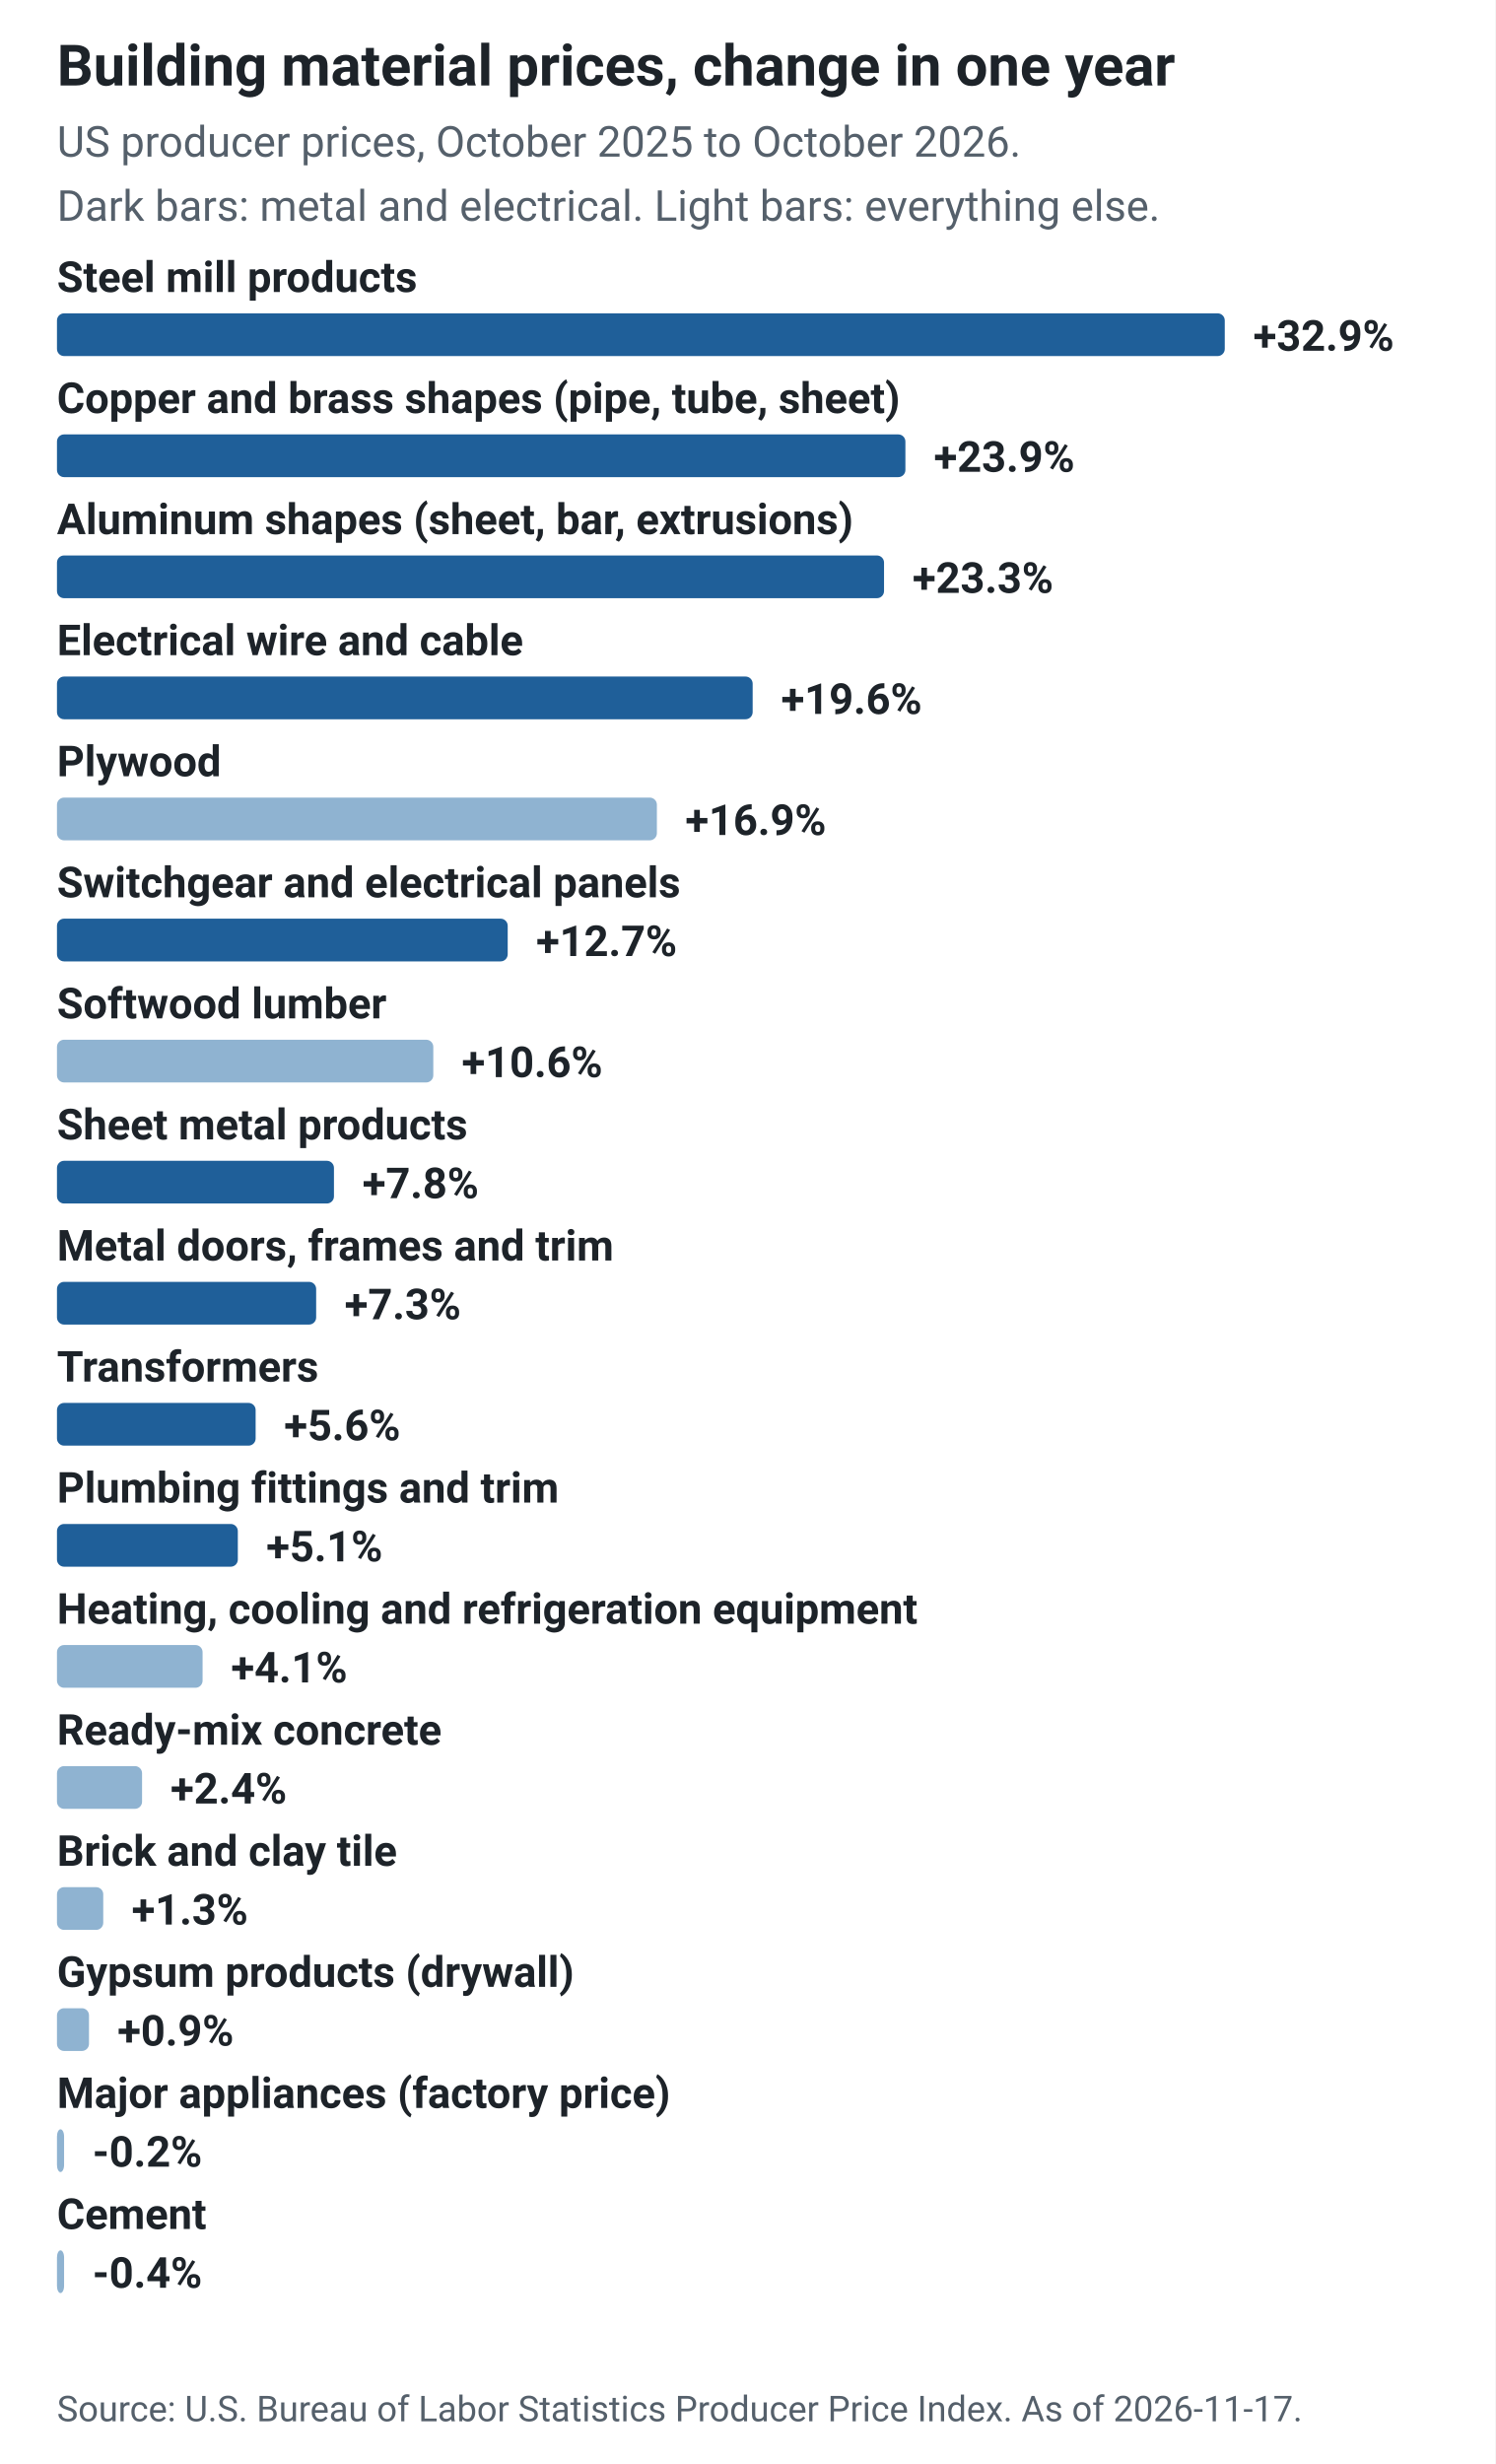
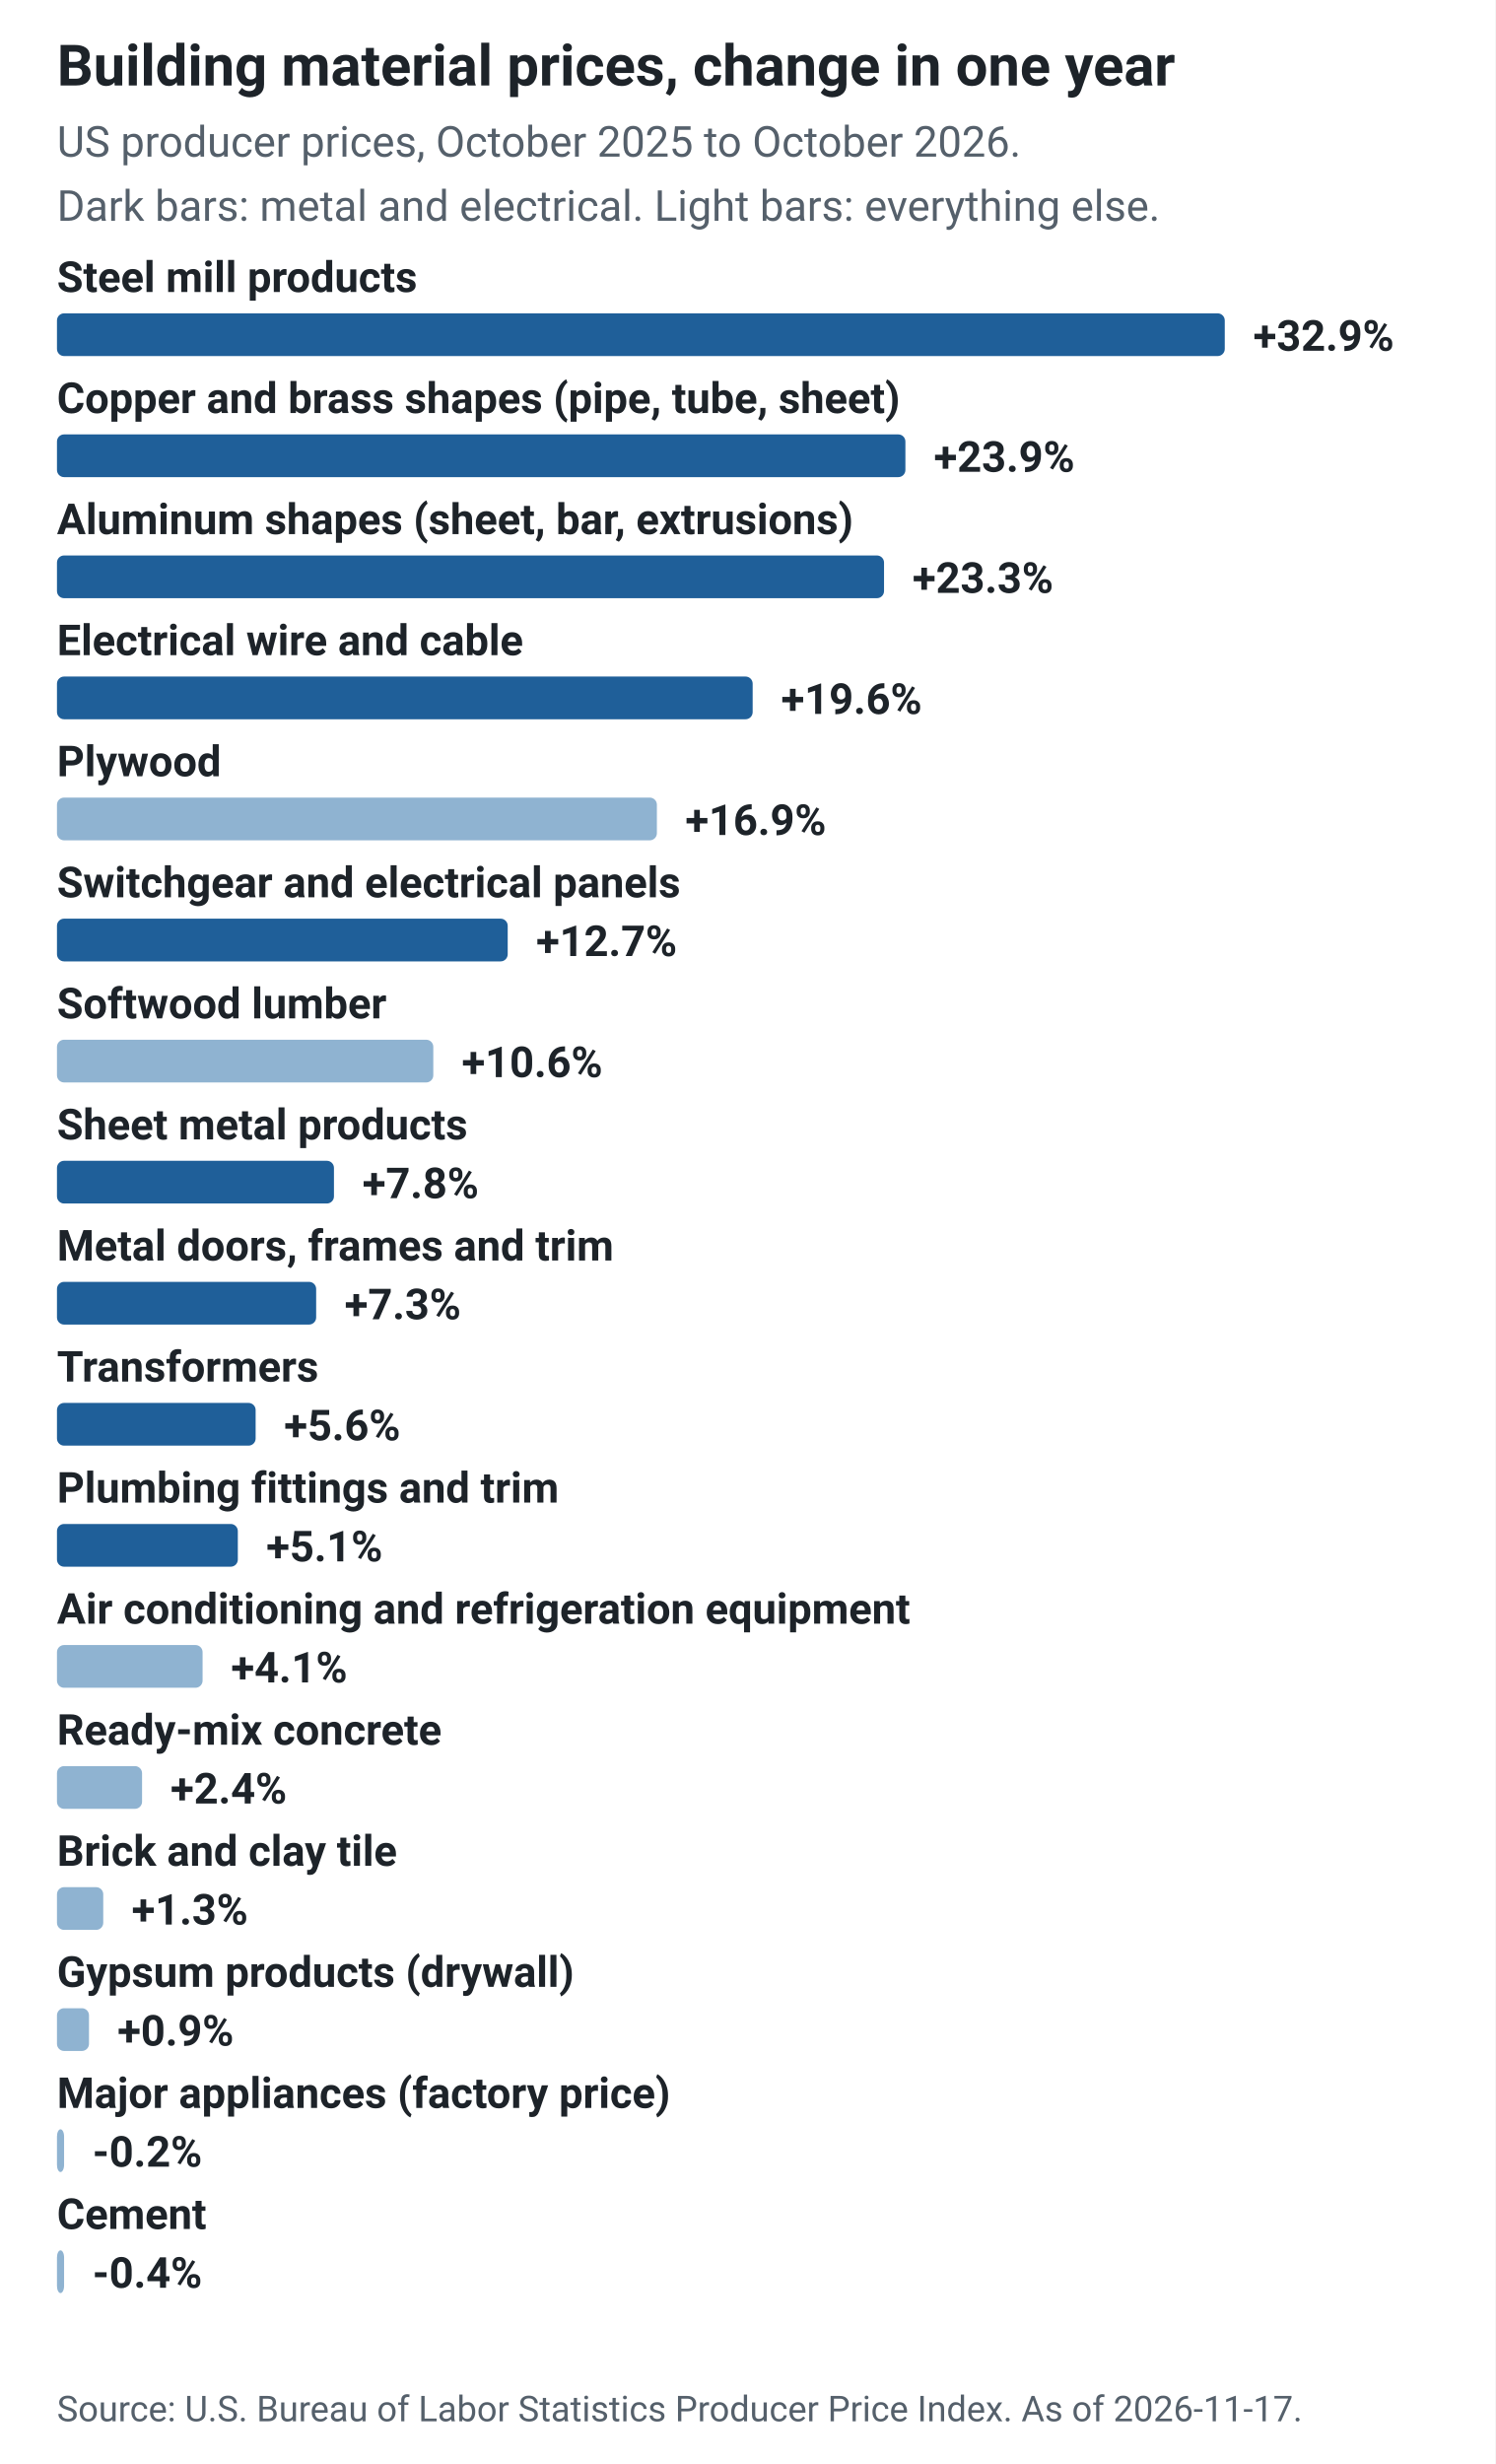
<svg xmlns="http://www.w3.org/2000/svg" viewBox="0 0 420 692" width="420" height="692" role="img" aria-labelledby="t d" font-family="system-ui, -apple-system, 'Segoe UI', Roboto, sans-serif">
  <rect width="100%" height="100%" fill="#ffffff" />
  <text x="16.0" y="24.0" font-size="16" font-weight="700" fill="#1d2329" text-anchor="start">Building material prices, change in one year</text>
  <text x="16.0" y="44.0" font-size="12" font-weight="400" fill="#55606b" text-anchor="start">US producer prices, October 2025 to October 2026.</text>
  <text x="16.0" y="62.0" font-size="12" font-weight="400" fill="#55606b" text-anchor="start">Dark bars: metal and electrical. Light bars: everything else.</text>
  <text x="16.0" y="82.0" font-size="12" font-weight="600" fill="#1d2329" text-anchor="start">Steel mill products</text>
  <rect x="16" y="88" width="328.0" height="12" rx="2" fill="#1f5f99" />
  <text x="352.0" y="98.5" font-size="12" font-weight="700" fill="#1d2329" text-anchor="start">+32.9%</text>
  <text x="16.0" y="116.0" font-size="12" font-weight="600" fill="#1d2329" text-anchor="start">Copper and brass shapes (pipe, tube, sheet)</text>
  <rect x="16" y="122" width="238.3" height="12" rx="2" fill="#1f5f99" />
  <text x="262.3" y="132.5" font-size="12" font-weight="700" fill="#1d2329" text-anchor="start">+23.9%</text>
  <text x="16.0" y="150.0" font-size="12" font-weight="600" fill="#1d2329" text-anchor="start">Aluminum shapes (sheet, bar, extrusions)</text>
  <rect x="16" y="156" width="232.3" height="12" rx="2" fill="#1f5f99" />
  <text x="256.3" y="166.5" font-size="12" font-weight="700" fill="#1d2329" text-anchor="start">+23.3%</text>
  <text x="16.0" y="184.0" font-size="12" font-weight="600" fill="#1d2329" text-anchor="start">Electrical wire and cable</text>
  <rect x="16" y="190" width="195.4" height="12" rx="2" fill="#1f5f99" />
  <text x="219.4" y="200.5" font-size="12" font-weight="700" fill="#1d2329" text-anchor="start">+19.6%</text>
  <text x="16.0" y="218.0" font-size="12" font-weight="600" fill="#1d2329" text-anchor="start">Plywood</text>
  <rect x="16" y="224" width="168.5" height="12" rx="2" fill="#8fb3d1" />
  <text x="192.5" y="234.5" font-size="12" font-weight="700" fill="#1d2329" text-anchor="start">+16.9%</text>
  <text x="16.0" y="252.0" font-size="12" font-weight="600" fill="#1d2329" text-anchor="start">Switchgear and electrical panels</text>
  <rect x="16" y="258" width="126.6" height="12" rx="2" fill="#1f5f99" />
  <text x="150.6" y="268.5" font-size="12" font-weight="700" fill="#1d2329" text-anchor="start">+12.7%</text>
  <text x="16.0" y="286.0" font-size="12" font-weight="600" fill="#1d2329" text-anchor="start">Softwood lumber</text>
  <rect x="16" y="292" width="105.7" height="12" rx="2" fill="#8fb3d1" />
  <text x="129.7" y="302.5" font-size="12" font-weight="700" fill="#1d2329" text-anchor="start">+10.6%</text>
  <text x="16.0" y="320.0" font-size="12" font-weight="600" fill="#1d2329" text-anchor="start">Sheet metal products</text>
  <rect x="16" y="326" width="77.8" height="12" rx="2" fill="#1f5f99" />
  <text x="101.8" y="336.5" font-size="12" font-weight="700" fill="#1d2329" text-anchor="start">+7.8%</text>
  <text x="16.0" y="354.0" font-size="12" font-weight="600" fill="#1d2329" text-anchor="start">Metal doors, frames and trim</text>
  <rect x="16" y="360" width="72.8" height="12" rx="2" fill="#1f5f99" />
  <text x="96.8" y="370.5" font-size="12" font-weight="700" fill="#1d2329" text-anchor="start">+7.3%</text>
  <text x="16.0" y="388.0" font-size="12" font-weight="600" fill="#1d2329" text-anchor="start">Transformers</text>
  <rect x="16" y="394" width="55.8" height="12" rx="2" fill="#1f5f99" />
  <text x="79.8" y="404.5" font-size="12" font-weight="700" fill="#1d2329" text-anchor="start">+5.6%</text>
  <text x="16.0" y="422.0" font-size="12" font-weight="600" fill="#1d2329" text-anchor="start">Plumbing fittings and trim</text>
  <rect x="16" y="428" width="50.8" height="12" rx="2" fill="#1f5f99" />
  <text x="74.8" y="438.5" font-size="12" font-weight="700" fill="#1d2329" text-anchor="start">+5.1%</text>
-   <text x="16.0" y="456.0" font-size="12" font-weight="600" fill="#1d2329" text-anchor="start">Heating, cooling and refrigeration equipment</text>
+   <text x="16.0" y="456.0" font-size="12" font-weight="600" fill="#1d2329" text-anchor="start">Air conditioning and refrigeration equipment</text>
  <rect x="16" y="462" width="40.9" height="12" rx="2" fill="#8fb3d1" />
  <text x="64.9" y="472.5" font-size="12" font-weight="700" fill="#1d2329" text-anchor="start">+4.1%</text>
  <text x="16.0" y="490.0" font-size="12" font-weight="600" fill="#1d2329" text-anchor="start">Ready-mix concrete</text>
  <rect x="16" y="496" width="23.9" height="12" rx="2" fill="#8fb3d1" />
  <text x="47.9" y="506.5" font-size="12" font-weight="700" fill="#1d2329" text-anchor="start">+2.4%</text>
  <text x="16.0" y="524.0" font-size="12" font-weight="600" fill="#1d2329" text-anchor="start">Brick and clay tile</text>
  <rect x="16" y="530" width="13.0" height="12" rx="2" fill="#8fb3d1" />
  <text x="37.0" y="540.5" font-size="12" font-weight="700" fill="#1d2329" text-anchor="start">+1.3%</text>
  <text x="16.0" y="558.0" font-size="12" font-weight="600" fill="#1d2329" text-anchor="start">Gypsum products (drywall)</text>
  <rect x="16" y="564" width="9.0" height="12" rx="2" fill="#8fb3d1" />
  <text x="33.0" y="574.5" font-size="12" font-weight="700" fill="#1d2329" text-anchor="start">+0.9%</text>
  <text x="16.0" y="592.0" font-size="12" font-weight="600" fill="#1d2329" text-anchor="start">Major appliances (factory price)</text>
  <rect x="16" y="598" width="2.0" height="12" rx="2" fill="#8fb3d1" />
  <text x="26.0" y="608.5" font-size="12" font-weight="700" fill="#1d2329" text-anchor="start">-0.2%</text>
  <text x="16.0" y="626.0" font-size="12" font-weight="600" fill="#1d2329" text-anchor="start">Cement</text>
  <rect x="16" y="632" width="2.0" height="12" rx="2" fill="#8fb3d1" />
  <text x="26.0" y="642.5" font-size="12" font-weight="700" fill="#1d2329" text-anchor="start">-0.4%</text>
  <text x="16.0" y="680.0" font-size="10" font-weight="400" fill="#55606b" text-anchor="start">Source: U.S. Bureau of Labor Statistics Producer Price Index. As of 2026-11-17.</text>
</svg>
